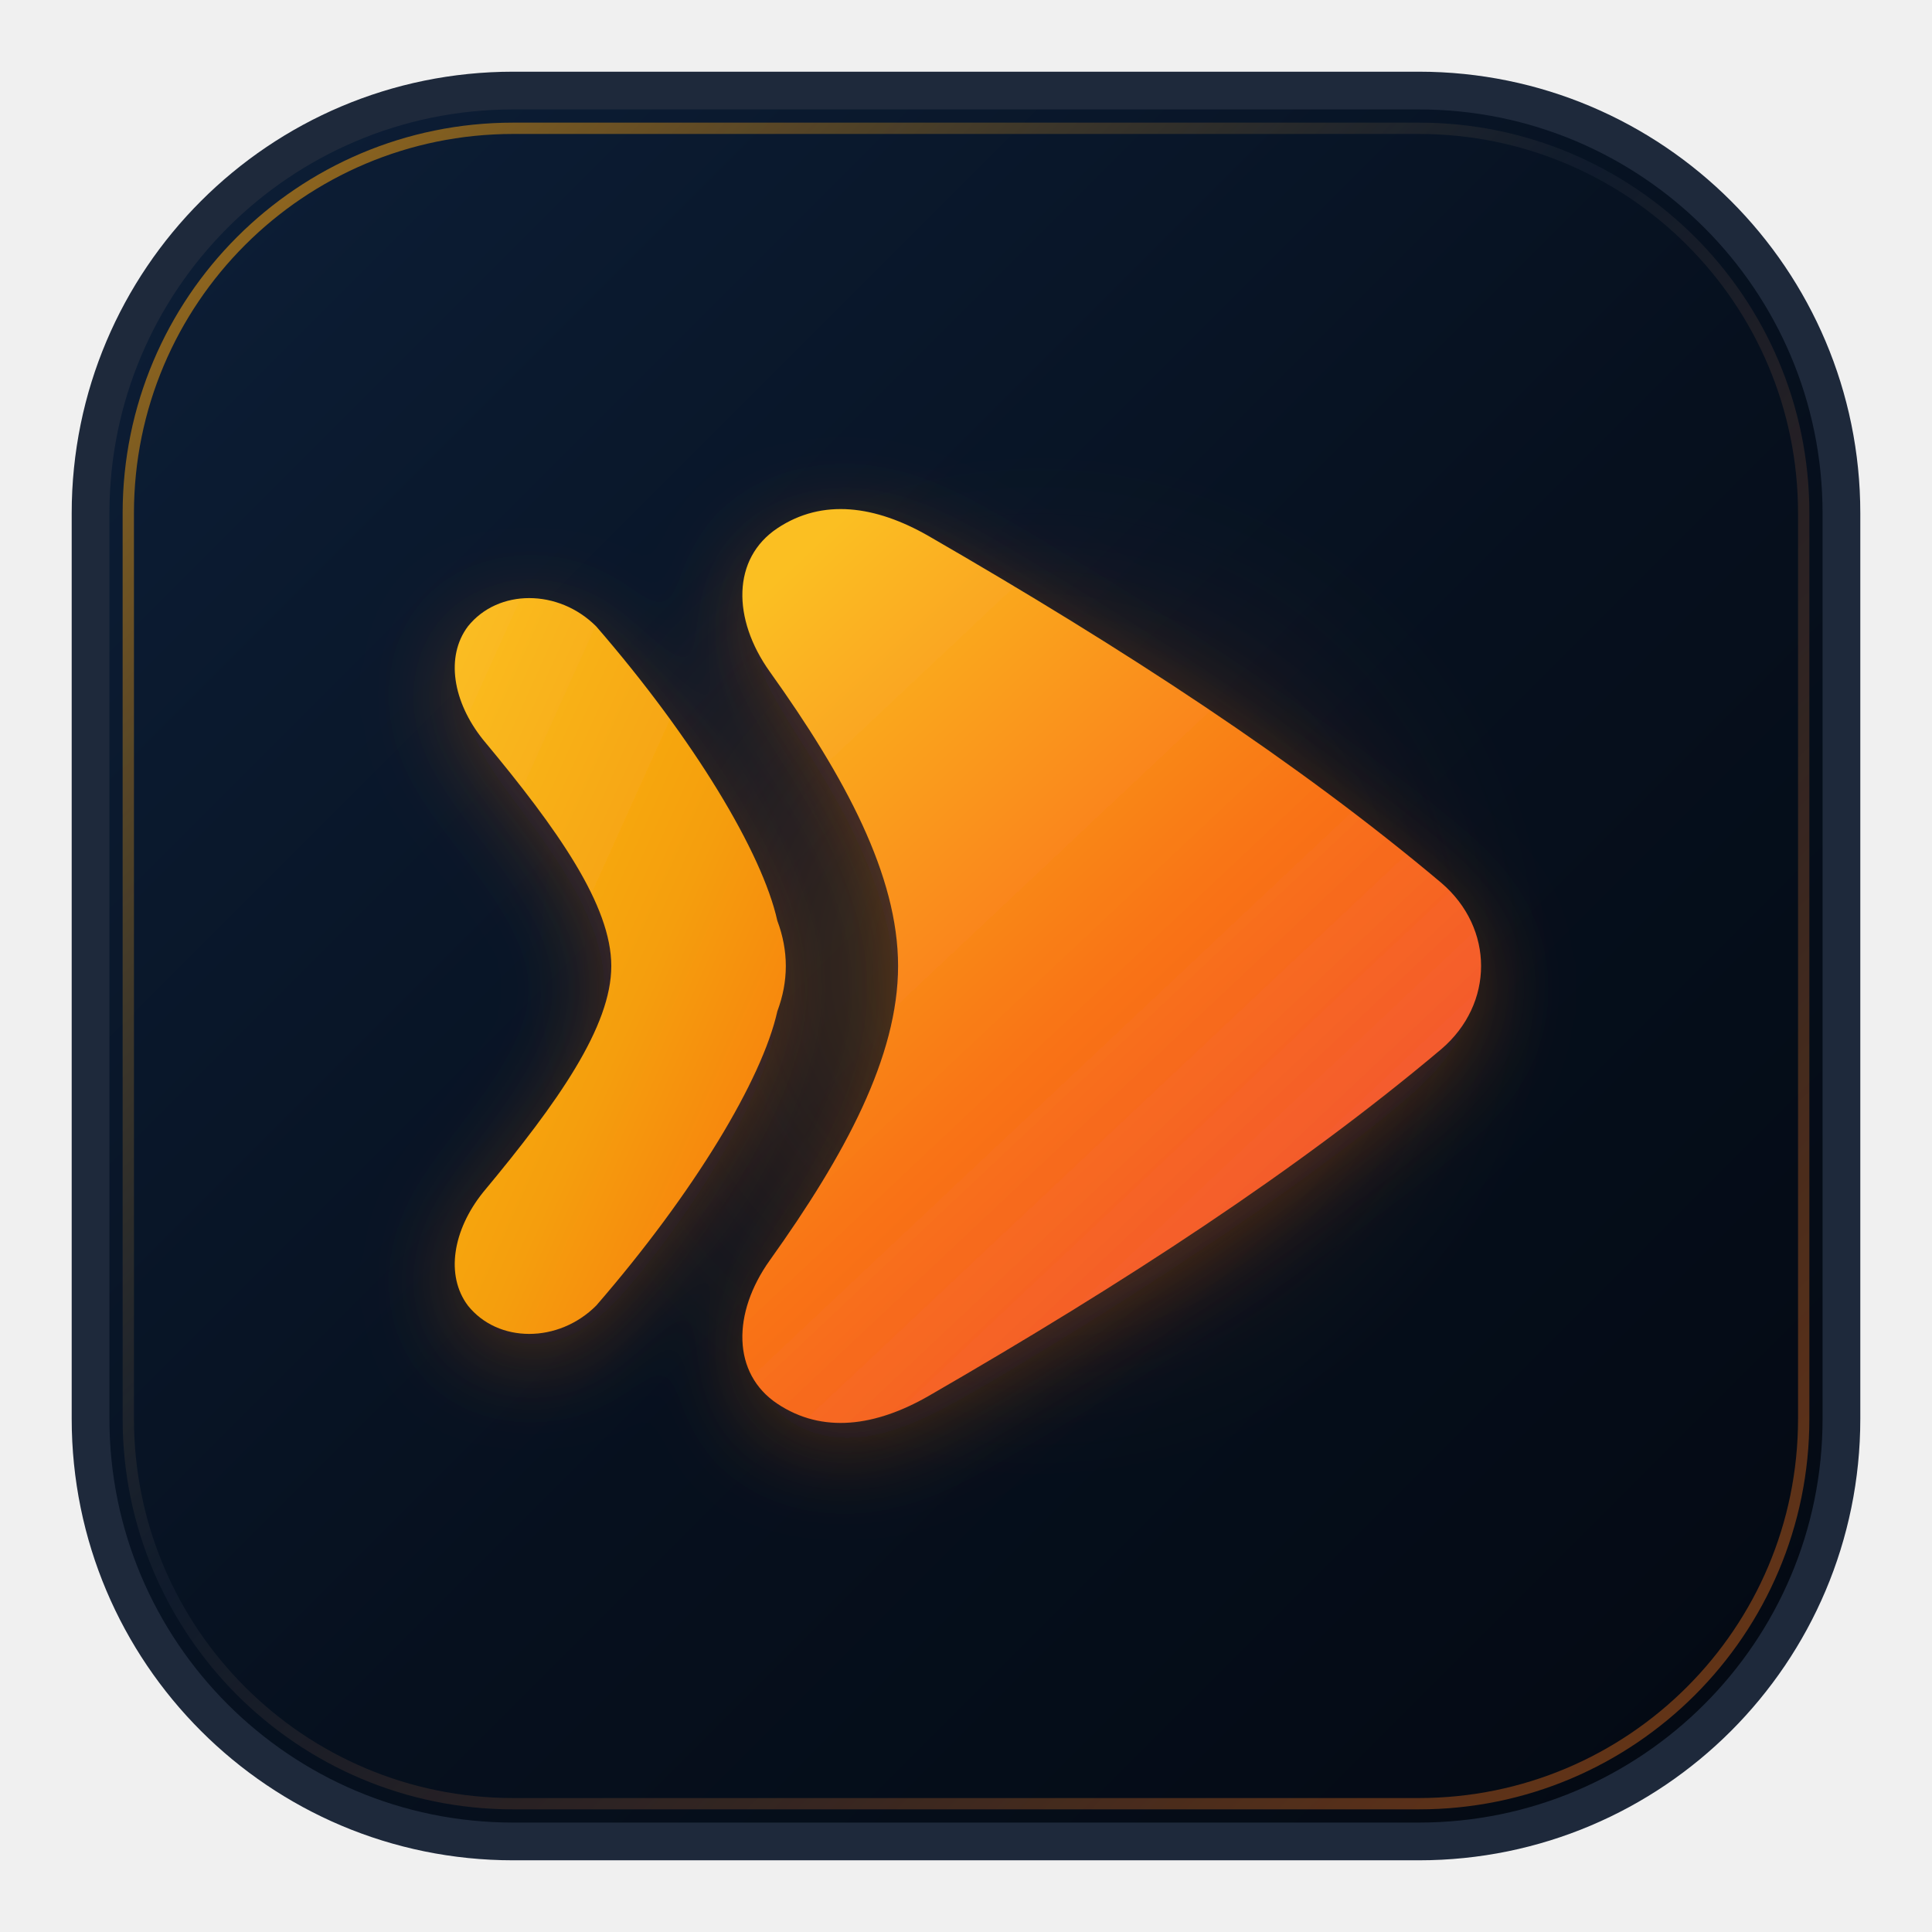
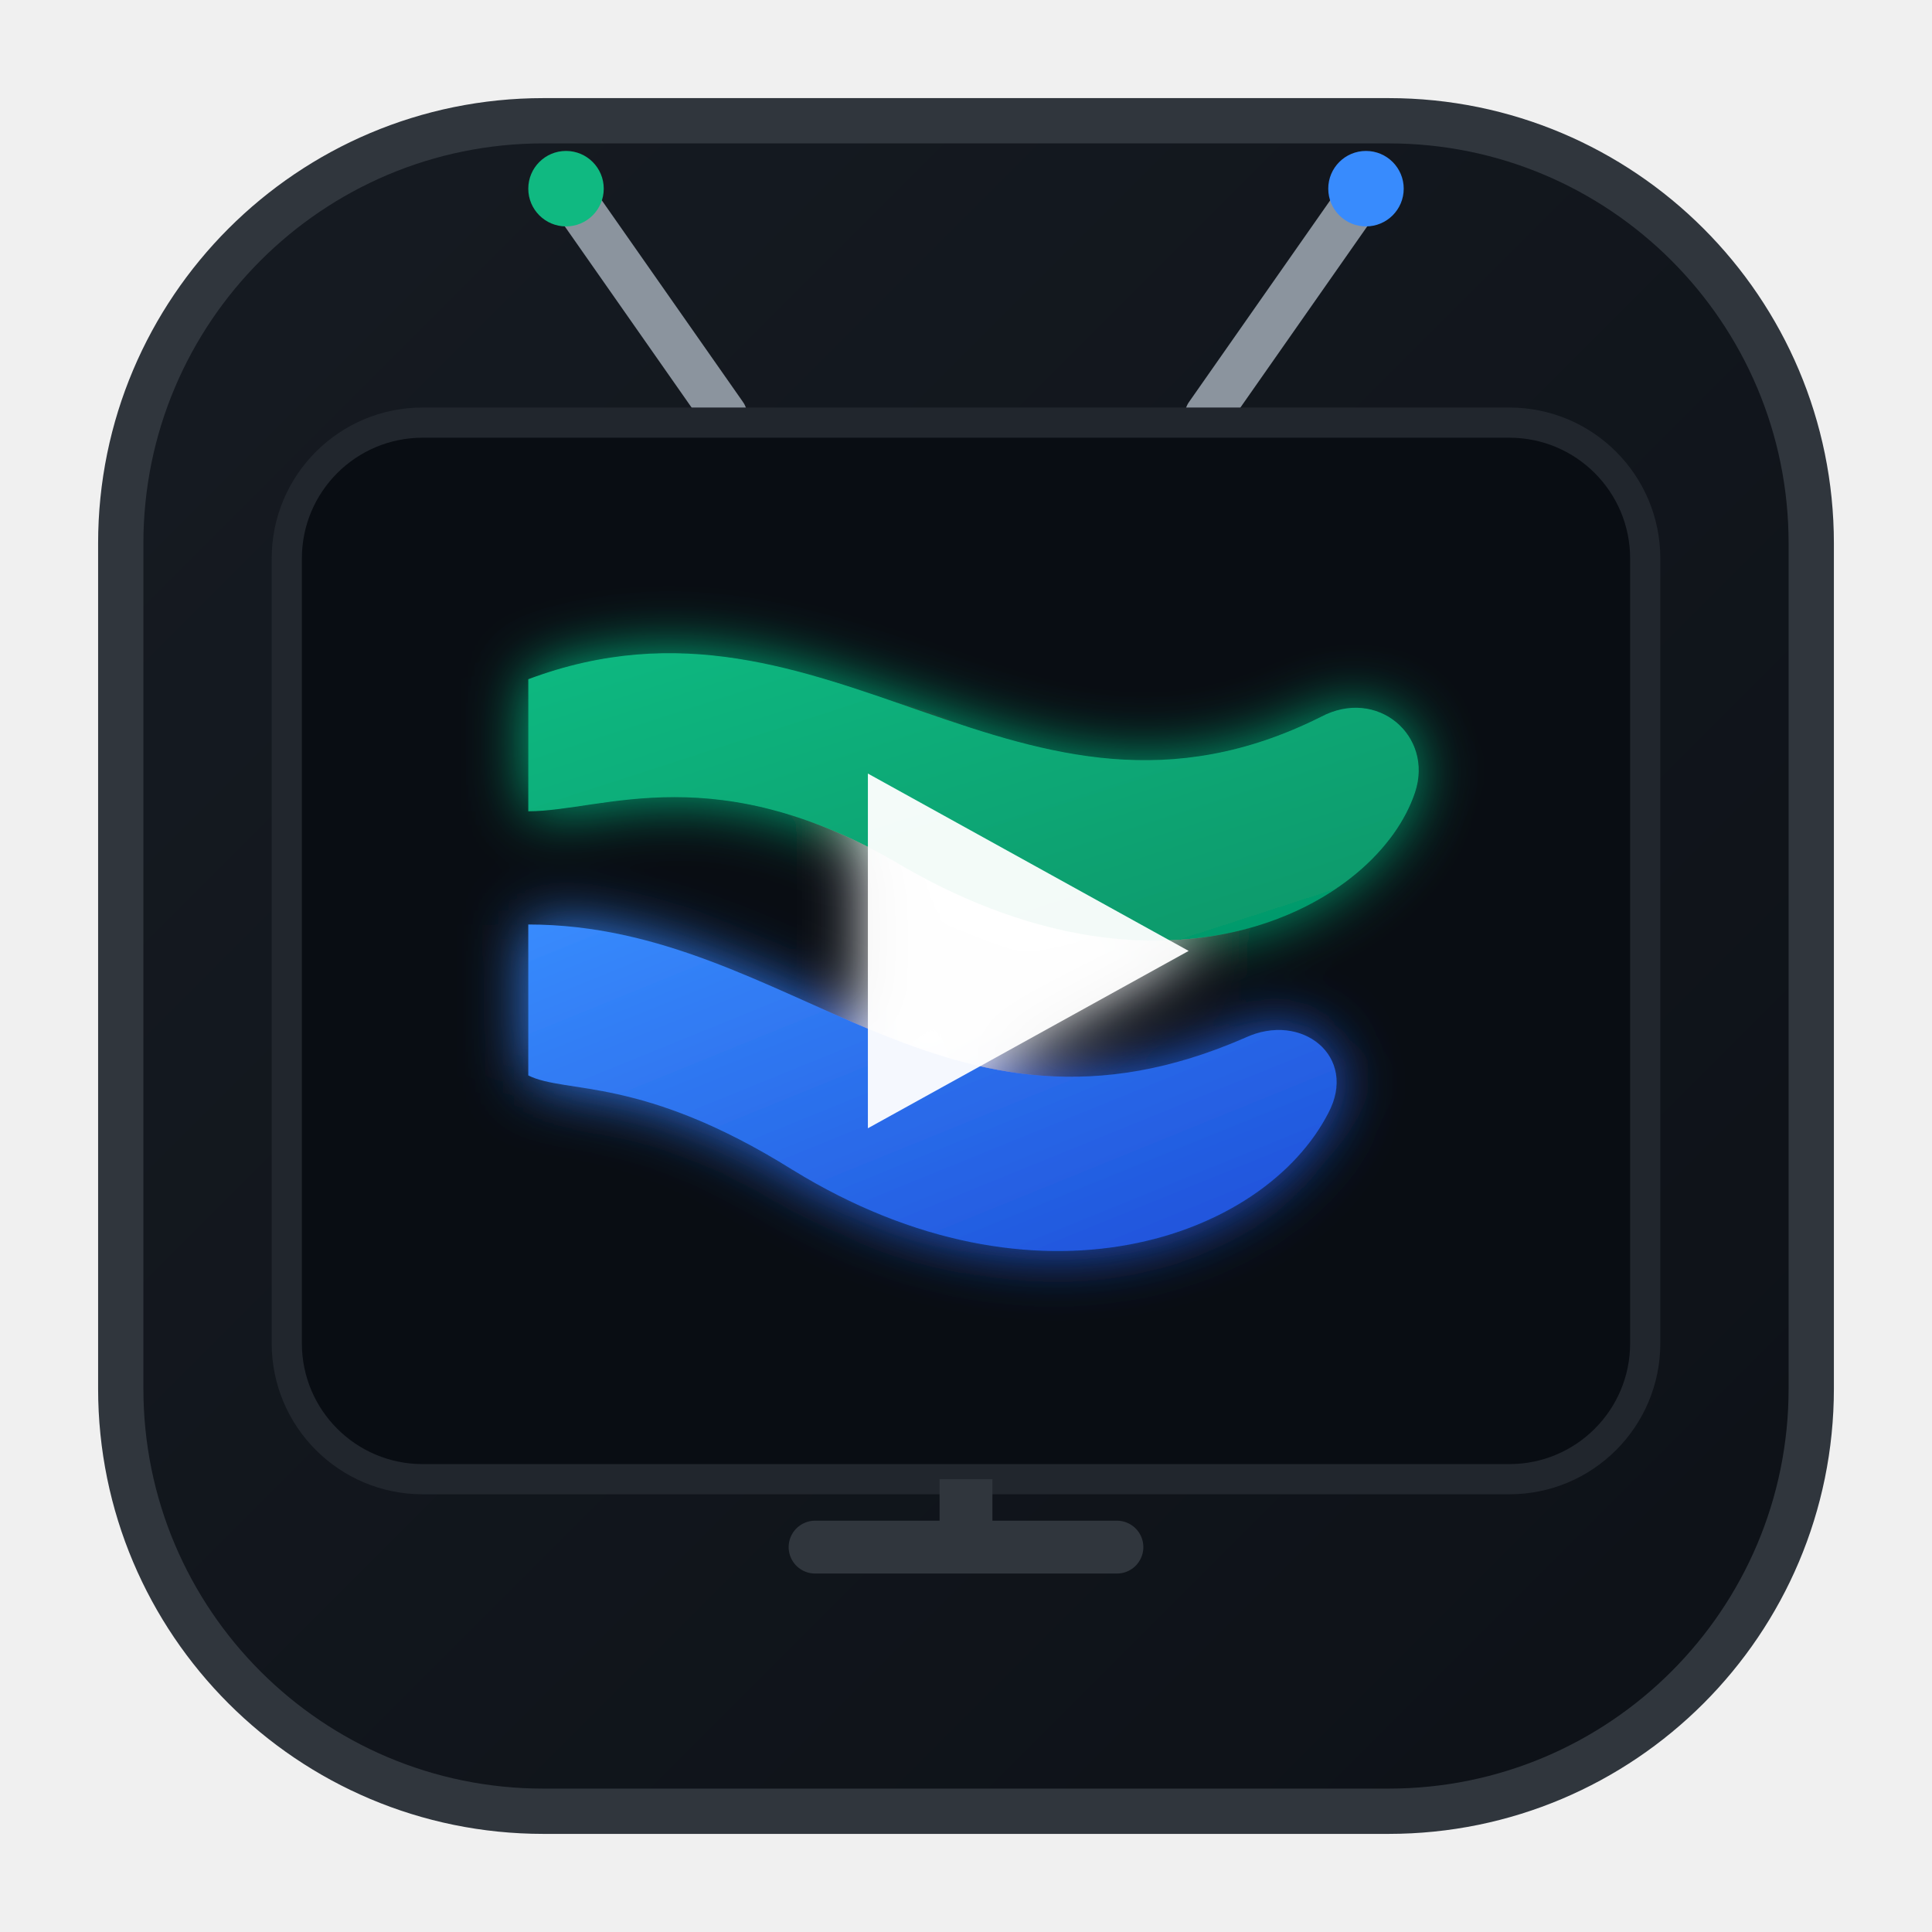
<svg xmlns="http://www.w3.org/2000/svg" viewBox="0 0 512 512" width="100%" height="100%">
  <defs>
    <linearGradient id="bgGrad" x1="0%" y1="0%" x2="100%" y2="100%">
-       <stop offset="0%" stop-color="#0D1F38" />
-       <stop offset="55%" stop-color="#06101E" />
-       <stop offset="100%" stop-color="#040912" />
+       <stop offset="0%" stop-color="#161B22" />
+       <stop offset="100%" stop-color="#0D1117" />
    </linearGradient>
-     <linearGradient id="rimAmberGrad" x1="0%" y1="0%" x2="100%" y2="100%">
-       <stop offset="0%" stop-color="#F59E0B" stop-opacity="0.7" />
-       <stop offset="45%" stop-color="#1E293B" stop-opacity="0.35" />
-       <stop offset="100%" stop-color="#F97316" stop-opacity="0.45" />
+     <linearGradient id="streamGrad1" x1="0%" y1="0%" x2="100%" y2="100%">
+       <stop offset="0%" stop-color="#10B981" />
+       <stop offset="100%" stop-color="#059669" />
    </linearGradient>
-     <radialGradient id="amberGlow" cx="52%" cy="50%" r="42%">
-       <stop offset="0%" stop-color="#F59E0B" stop-opacity="0.22" />
-       <stop offset="60%" stop-color="#F97316" stop-opacity="0.06" />
-       <stop offset="100%" stop-color="#06101E" stop-opacity="0" />
-     </radialGradient>
-     <linearGradient id="chevronGrad" x1="0%" y1="0%" x2="100%" y2="100%">
-       <stop offset="0%" stop-color="#FBBF24" />
-       <stop offset="55%" stop-color="#F59E0B" />
-       <stop offset="100%" stop-color="#F97316" />
+     <linearGradient id="streamGrad2" x1="0%" y1="0%" x2="100%" y2="100%">
+       <stop offset="0%" stop-color="#388BFD" />
+       <stop offset="100%" stop-color="#1D4ED8" />
    </linearGradient>
-     <linearGradient id="playGrad" x1="15%" y1="0%" x2="90%" y2="100%">
-       <stop offset="0%" stop-color="#FBBF24" />
-       <stop offset="50%" stop-color="#F97316" />
-       <stop offset="100%" stop-color="#EF4444" />
-     </linearGradient>
-     <filter id="amberShadow" x="-15%" y="-15%" width="130%" height="130%">
-       <feDropShadow dx="0" dy="6" stdDeviation="12" flood-color="#F97316" flood-opacity="0.28" />
+     <filter id="glow" x="-20%" y="-20%" width="140%" height="140%">
+       <feGaussianBlur stdDeviation="8" result="blur" />
+       <feComposite in="SourceGraphic" in2="blur" operator="over" />
    </filter>
  </defs>
-   <rect x="24" y="24" width="464" height="464" rx="112" fill="url(#bgGrad)" stroke="#1E293B" stroke-width="10" />
-   <rect x="34" y="34" width="444" height="444" rx="102" fill="none" stroke="url(#rimAmberGrad)" stroke-width="3" />
-   <circle cx="268" cy="256" r="170" fill="url(#amberGlow)" />
-   <g filter="url(#amberShadow)">
-     <path d="M 124 166              C 132 156, 148 156, 158 166              C 184 196, 202 226, 206 244              C 209 252, 209 260, 206 268              C 202 286, 184 316, 158 346              C 148 356, 132 356, 124 346              C 118 338, 120 326, 128 316              C 148 292, 162 272, 162 256              C 162 240, 148 220, 128 196              C 120 186, 118 174, 124 166 Z" fill="url(#chevronGrad)" />
-     <path d="M 206 140              C 218 132, 232 134, 246 142              C 298 172, 344 202, 382 234              C 396 246, 396 266, 382 278              C 344 310, 298 340, 246 370              C 232 378, 218 380, 206 372              C 194 364, 194 348, 204 334              C 224 306, 238 280, 238 256              C 238 232, 224 206, 204 178              C 194 164, 194 148, 206 140 Z" fill="url(#playGrad)" />
+   <rect x="32" y="32" width="448" height="448" rx="112" fill="url(#bgGrad)" stroke="#30363D" stroke-width="12" />
+   <path d="M192 110 L150 50" stroke="#8B949E" stroke-width="12" stroke-linecap="round" />
+   <circle cx="150" cy="50" r="10" fill="#10B981" />
+   <path d="M320 110 L362 50" stroke="#8B949E" stroke-width="12" stroke-linecap="round" />
+   <circle cx="362" cy="50" r="10" fill="#388BFD" />
+   <rect x="76" y="112" width="360" height="280" rx="36" fill="#090D13" stroke="#21262D" stroke-width="8" />
+   <g filter="url(#glow)">
+     <path d="M140 180 C220 150, 270 230, 350 190 C365 182, 380 195, 375 210 C365 240, 310 270, 240 230 C190 200, 160 215, 140 215 Z" fill="url(#streamGrad1)" />
+     <path d="M140 245 C210 245, 250 310, 330 275 C345 268, 360 280, 352 295 C335 328, 275 350, 210 310 C170 285, 150 290, 140 285 Z" fill="url(#streamGrad2)" />
+     <polygon points="230,205 315,252 230,299" fill="#FFFFFF" opacity="0.95" />
  </g>
+   <path d="M216 410 L296 410" stroke="#30363D" stroke-width="14" stroke-linecap="round" />
+   <path d="M256 392 L256 410" stroke="#30363D" stroke-width="14" />
</svg>
